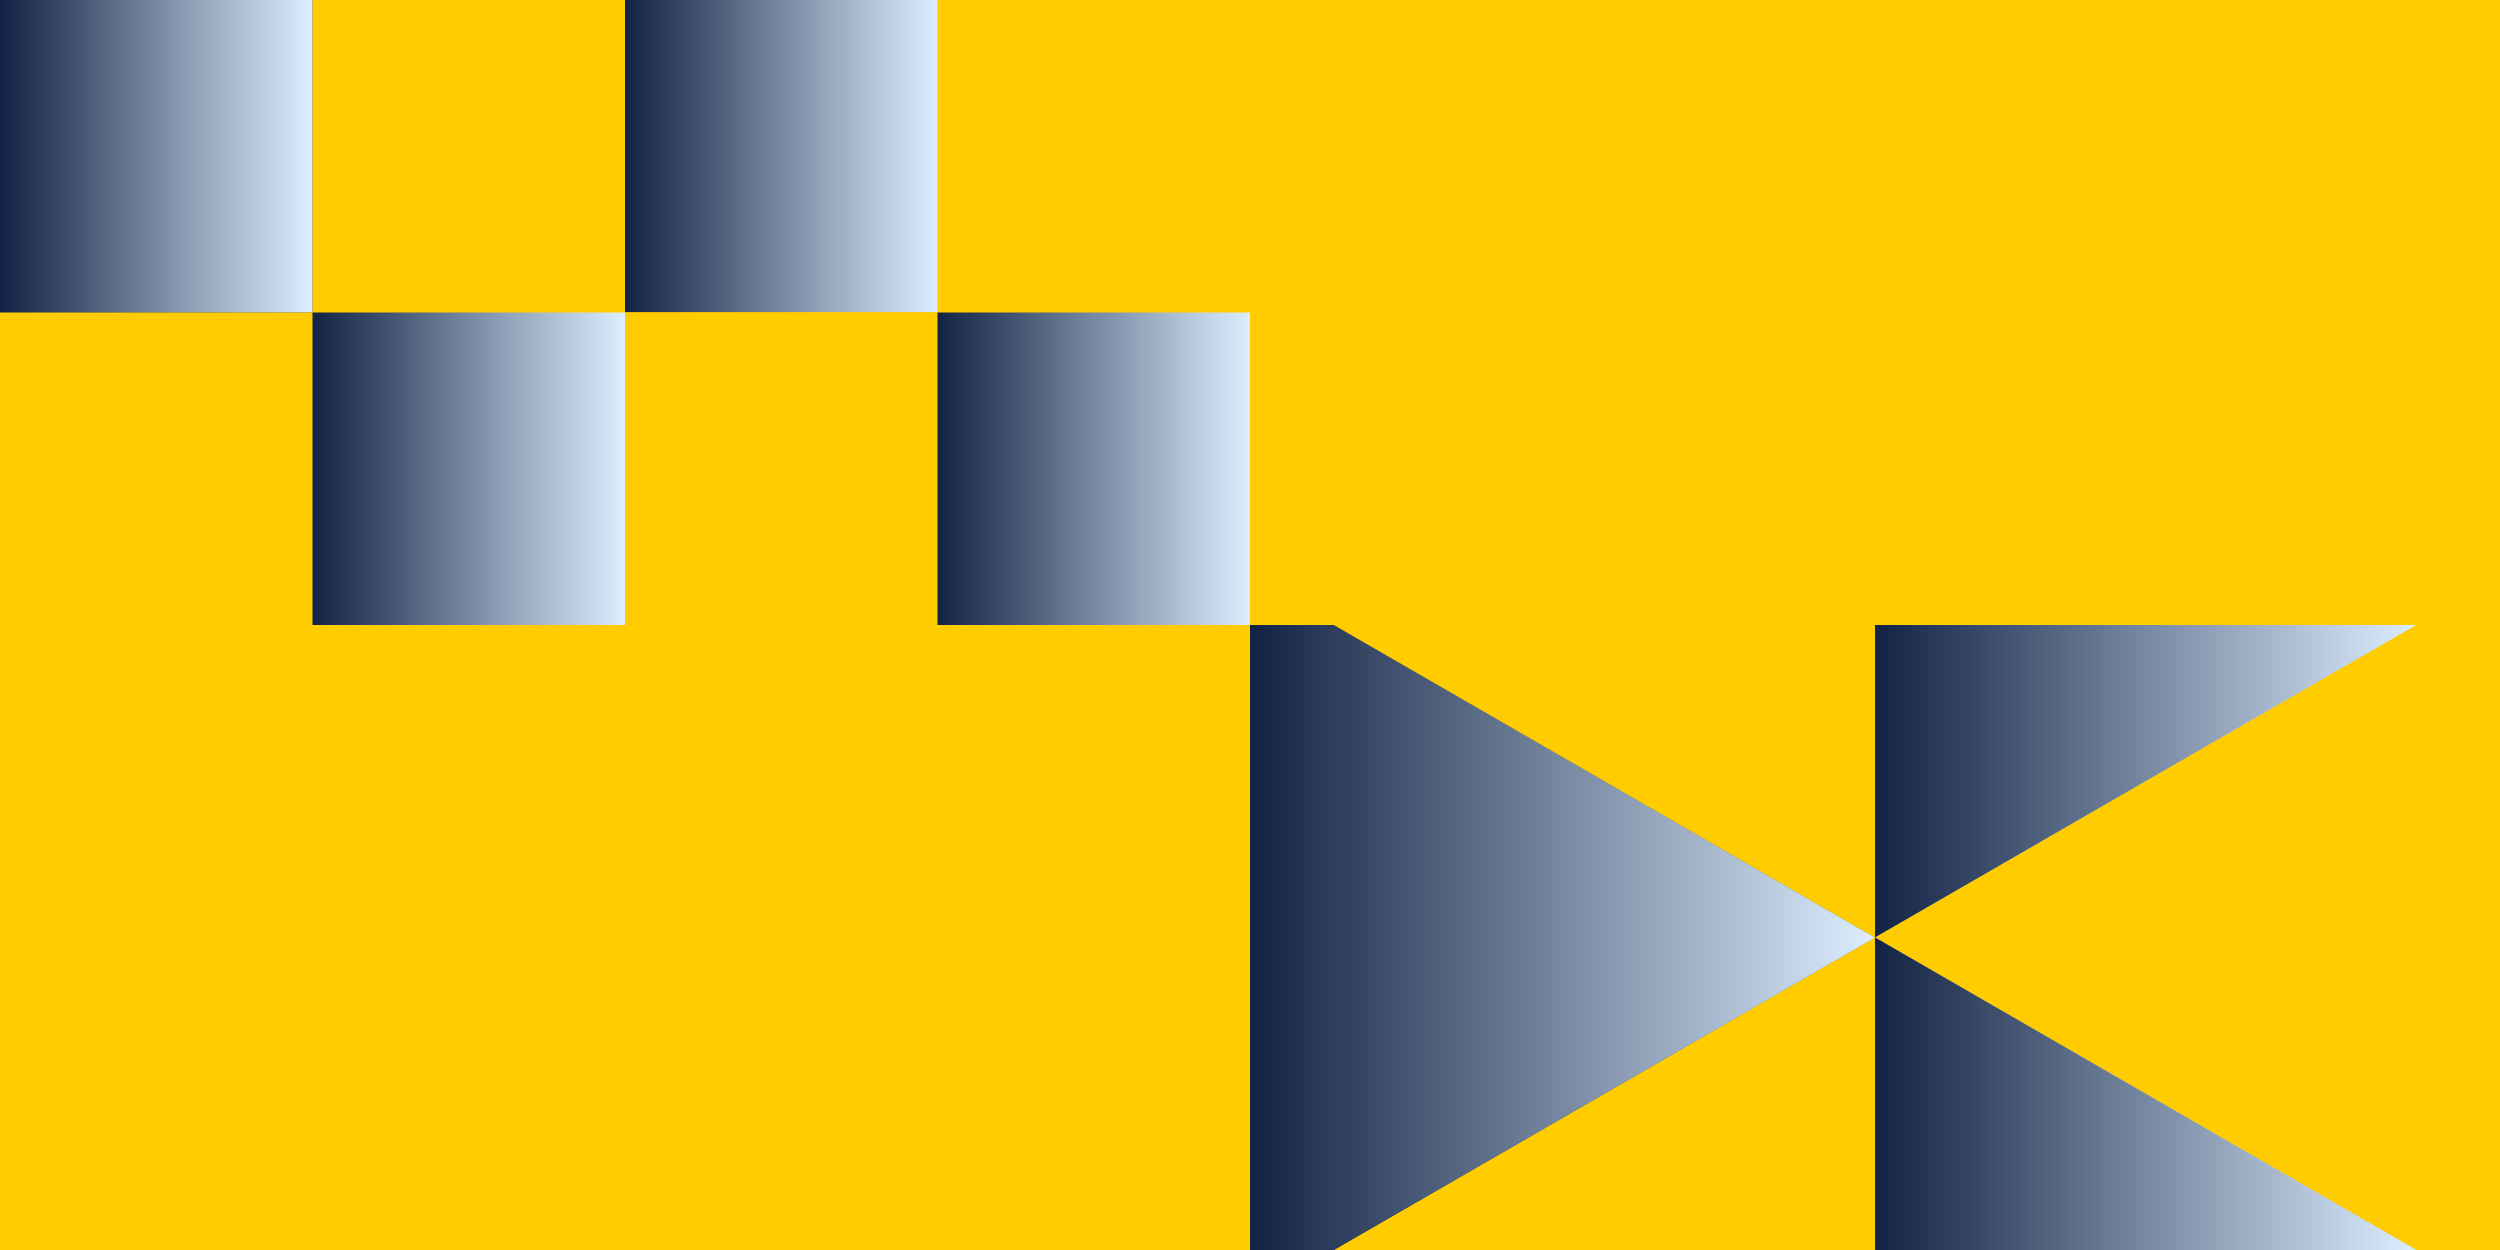
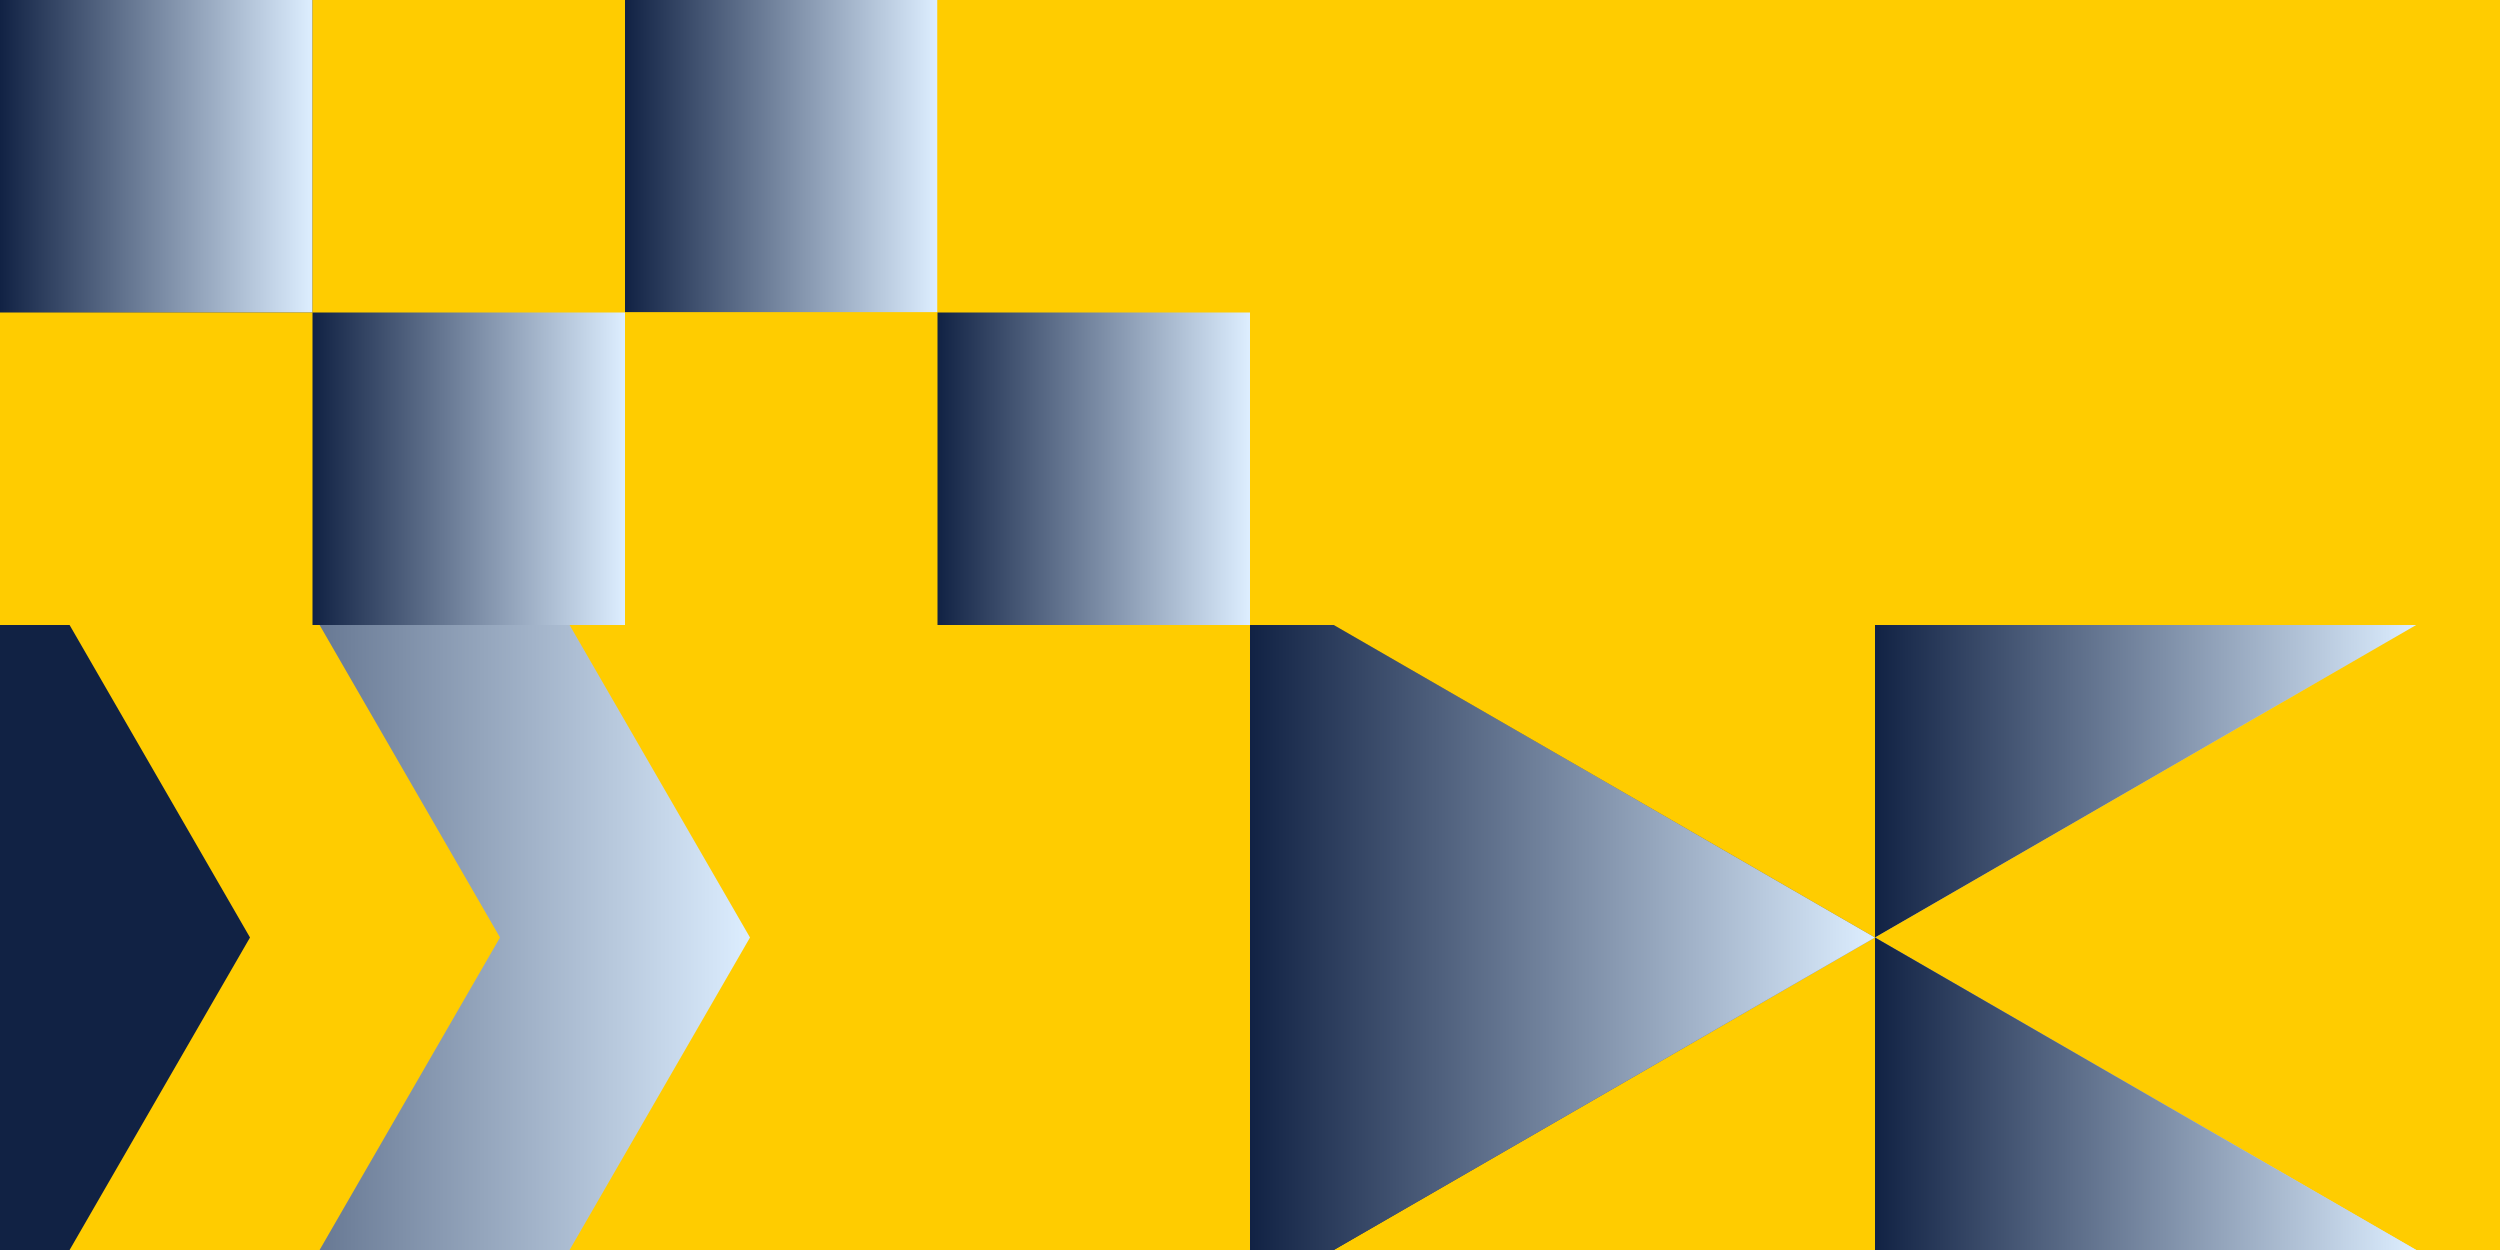
<svg xmlns="http://www.w3.org/2000/svg" viewBox="0 0 40 20" width="1200" height="600">
-   <clipPath id="vx-844163e5695ed181-09b4-flag1">
+   <clipPath id="vx-2e9f29282c045782-09b4-flag1">
    <polygon points="0,0 40,0 40,20 0,20" />
  </clipPath>
-   <g clip-path="url(#vx-844163e5695ed181-09b4-flag1)">
-     <linearGradient id="vx-844163e5695ed181-09b4-gradient2" x1="0" y1="0" x2="1" y2="0">
+   <g clip-path="url(#vx-2e9f29282c045782-09b4-flag1)">
+     <linearGradient id="vx-2e9f29282c045782-09b4-gradient2" x1="0" y1="0" x2="1" y2="0">
      <stop offset="0" stop-color="#112244" />
      <stop offset="1" stop-color="#ddeeff" />
    </linearGradient>
-     <polygon points="0,0 20,0 20,10 0,10" fill="url(#vx-844163e5695ed181-09b4-gradient2)" />
+     <polygon points="0,0 20,0 20,10 0,10" fill="url(#vx-2e9f29282c045782-09b4-gradient2)" />
    <polygon points="20,0 40,0 40,20 20,20" fill="#ffcc00" />
    <polygon points="0,10 40,10 40,20 0,20" fill="#ffcc00" />
-     <polygon points="20,10 40,10 40,20 20,20" fill="url(#vx-844163e5695ed181-09b4-gradient2)" />
-     <clipPath id="vx-844163e5695ed181-09b4-panel3">
+     <polygon points="20,10 40,10 40,20 20,20" fill="url(#vx-2e9f29282c045782-09b4-gradient2)" />
+     <clipPath id="vx-2e9f29282c045782-09b4-panel3">
      <polygon points="0,0 20,0 20,10 0,10" />
    </clipPath>
-     <g transform="translate(0 0)" clip-path="url(#vx-844163e5695ed181-09b4-panel3)" style="isolation:isolate">
-       <polygon points="0,0 5,0 5,5 0,5" fill="url(#vx-844163e5695ed181-09b4-gradient2)" />
+     <g transform="translate(0 0)" clip-path="url(#vx-2e9f29282c045782-09b4-panel3)" style="isolation:isolate">
+       <polygon points="0,0 5,0 5,5 0,5" fill="url(#vx-2e9f29282c045782-09b4-gradient2)" />
      <polygon points="5,0 20,0 20,10 5,10" fill="#ffcc00" />
-       <polygon points="10,0 15,0 15,5 10,5" fill="url(#vx-844163e5695ed181-09b4-gradient2)" />
+       <polygon points="10,0 15,0 15,5 10,5" fill="url(#vx-2e9f29282c045782-09b4-gradient2)" />
      <polygon points="15,0 20,0 20,10 15,10" fill="#ffcc00" />
      <polygon points="0,5 20,5 20,10 0,10" fill="#ffcc00" />
-       <polygon points="5,5 10,5 10,10 5,10" fill="url(#vx-844163e5695ed181-09b4-gradient2)" />
+       <polygon points="5,5 10,5 10,10 5,10" fill="url(#vx-2e9f29282c045782-09b4-gradient2)" />
      <polygon points="10,5 20,5 20,10 10,10" fill="#ffcc00" />
-       <polygon points="15,5 20,5 20,10 15,10" fill="url(#vx-844163e5695ed181-09b4-gradient2)" />
+       <polygon points="15,5 20,5 20,10 15,10" fill="url(#vx-2e9f29282c045782-09b4-gradient2)" />
    </g>
-     <clipPath id="vx-844163e5695ed181-09b4-panel4">
+     <clipPath id="vx-2e9f29282c045782-09b4-panel4">
      <polygon points="0,0 20,0 20,10 0,10" />
    </clipPath>
-     <g transform="translate(20 10)" clip-path="url(#vx-844163e5695ed181-09b4-panel4)" style="isolation:isolate">
-       <polygon points="0,0 20,0 20,10 0,10" fill="url(#vx-844163e5695ed181-09b4-gradient2)" />
-       <polygon points="18.66,0 10,5 10,0" fill="url(#vx-844163e5695ed181-09b4-gradient2)" />
+     <g transform="translate(20 10)" clip-path="url(#vx-2e9f29282c045782-09b4-panel4)" style="isolation:isolate">
+       <polygon points="0,0 20,0 20,10 0,10" fill="url(#vx-2e9f29282c045782-09b4-gradient2)" />
+       <polygon points="18.66,0 10,5 10,0" fill="url(#vx-2e9f29282c045782-09b4-gradient2)" />
      <polygon points="20,0 20,10 18.66,10 10,5 18.66,0" fill="#ffcc00" />
-       <polygon points="10,10 10,5 18.66,10" fill="url(#vx-844163e5695ed181-09b4-gradient2)" />
+       <polygon points="10,10 10,5 18.66,10" fill="url(#vx-2e9f29282c045782-09b4-gradient2)" />
      <polygon points="1.34,10 10,5 10,10" fill="#ffcc00" />
-       <polygon points="0,10 0,0 1.34,0 10,5 1.34,10" fill="url(#vx-844163e5695ed181-09b4-gradient2)" />
+       <polygon points="0,10 0,0 1.34,0 10,5 1.34,10" fill="url(#vx-2e9f29282c045782-09b4-gradient2)" />
      <polygon points="10,0 10,5 1.34,0" fill="#ffcc00" />
+     </g>
+     <clipPath id="vx-2e9f29282c045782-09b4-panel5">
+       <polygon points="0,0 20,0 20,10 0,10" />
+     </clipPath>
+     <g transform="translate(0 10)" clip-path="url(#vx-2e9f29282c045782-09b4-panel5)" style="isolation:isolate">
+       <polygon points="0,0 20,0 20,10 0,10" fill="#ffcc00" />
+       <linearGradient id="vx-2e9f29282c045782-09b4-gradient6" x1="0" y1="0" x2="1" y2="0" gradientUnits="userSpaceOnUse" gradientTransform="translate(0 0) scale(12 10)">
+         <stop offset="0" stop-color="#112244" />
+         <stop offset="1" stop-color="#ddeeff" />
+       </linearGradient>
+       <polygon points="12,5 -0.91,27.361 -4.91,27.361 8,5 -4.91,-17.361 -0.91,-17.361" fill="url(#vx-2e9f29282c045782-09b4-gradient6)" />
+       <polygon points="4,5 -8.91,27.361 -31.271,27.361 -31.271,-17.361 -8.91,-17.361" fill="#112244" />
    </g>
  </g>
</svg>
